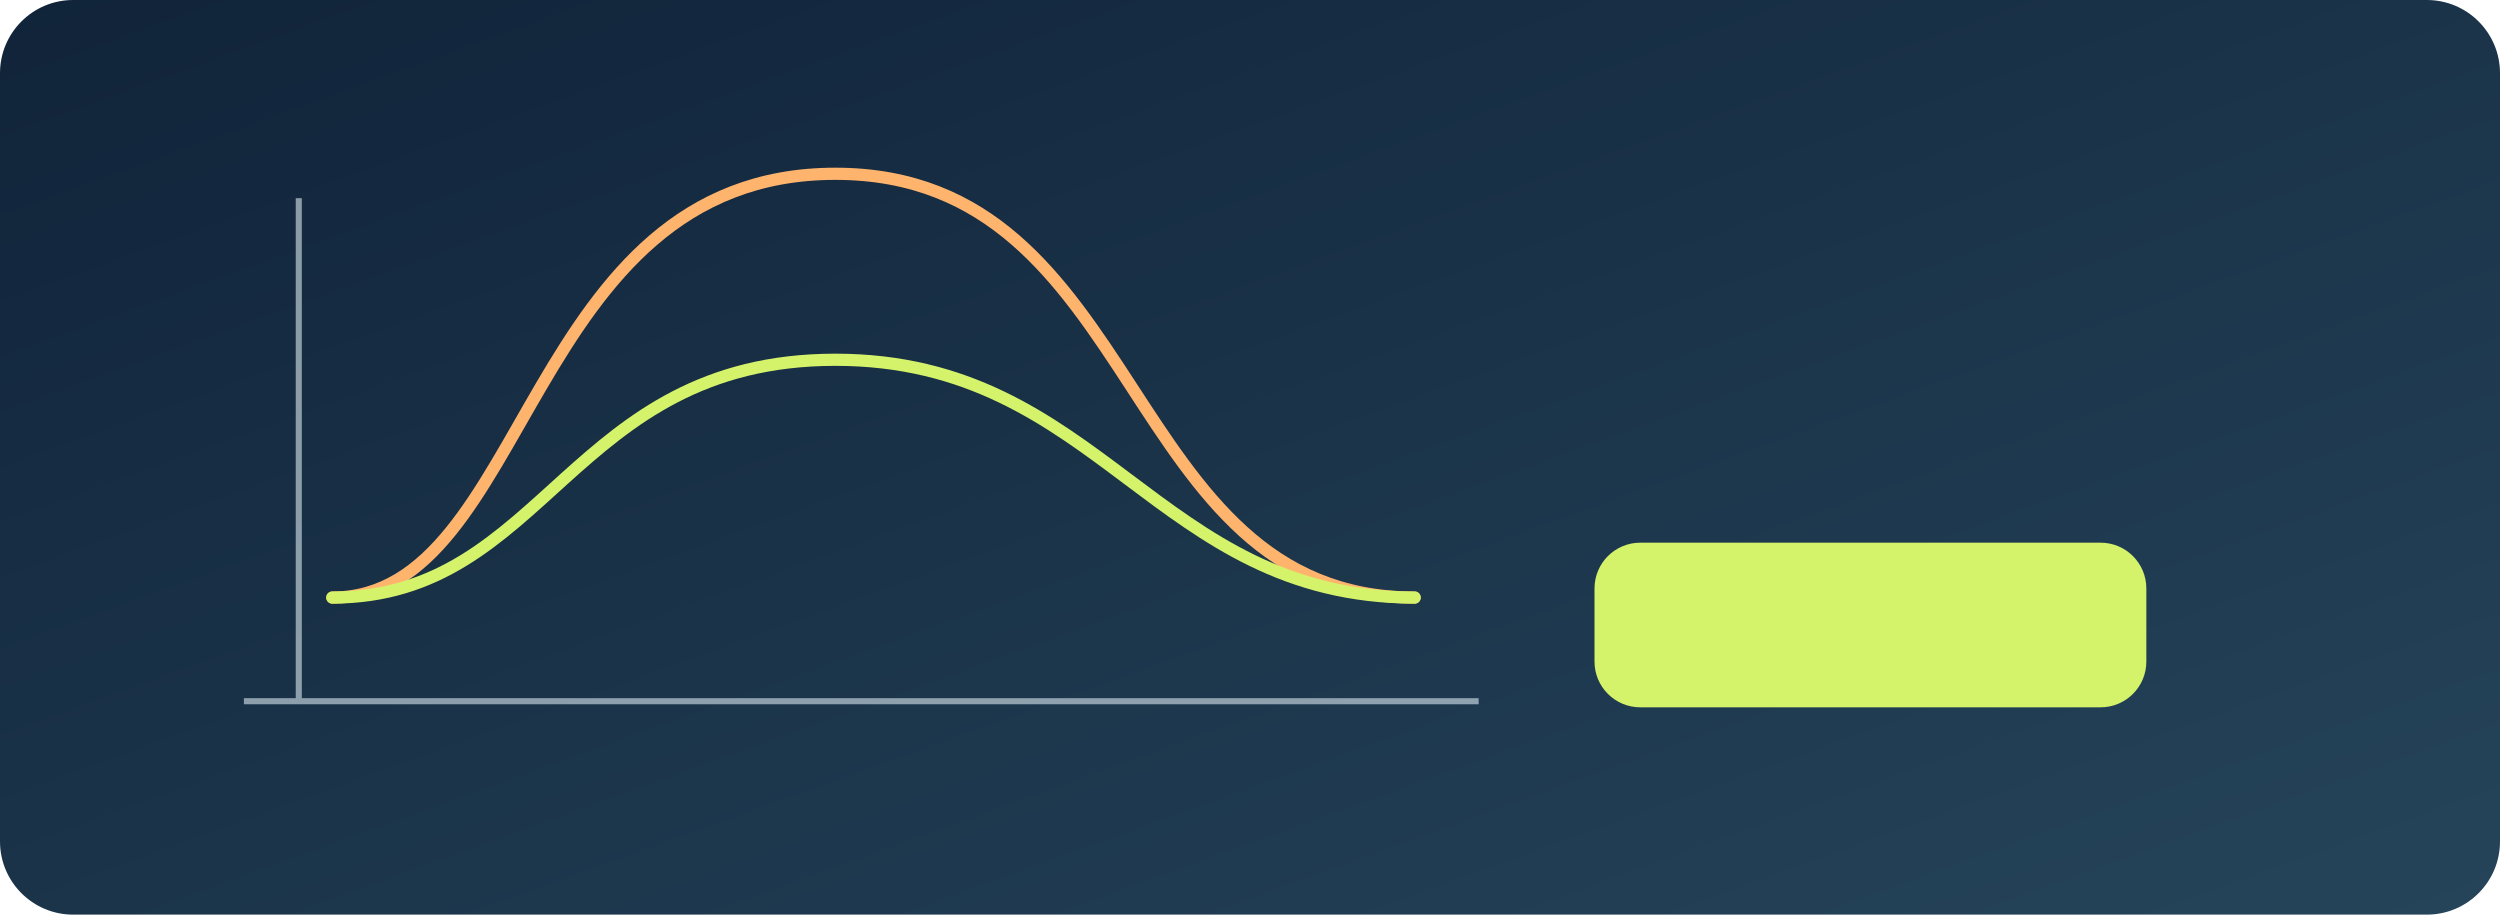
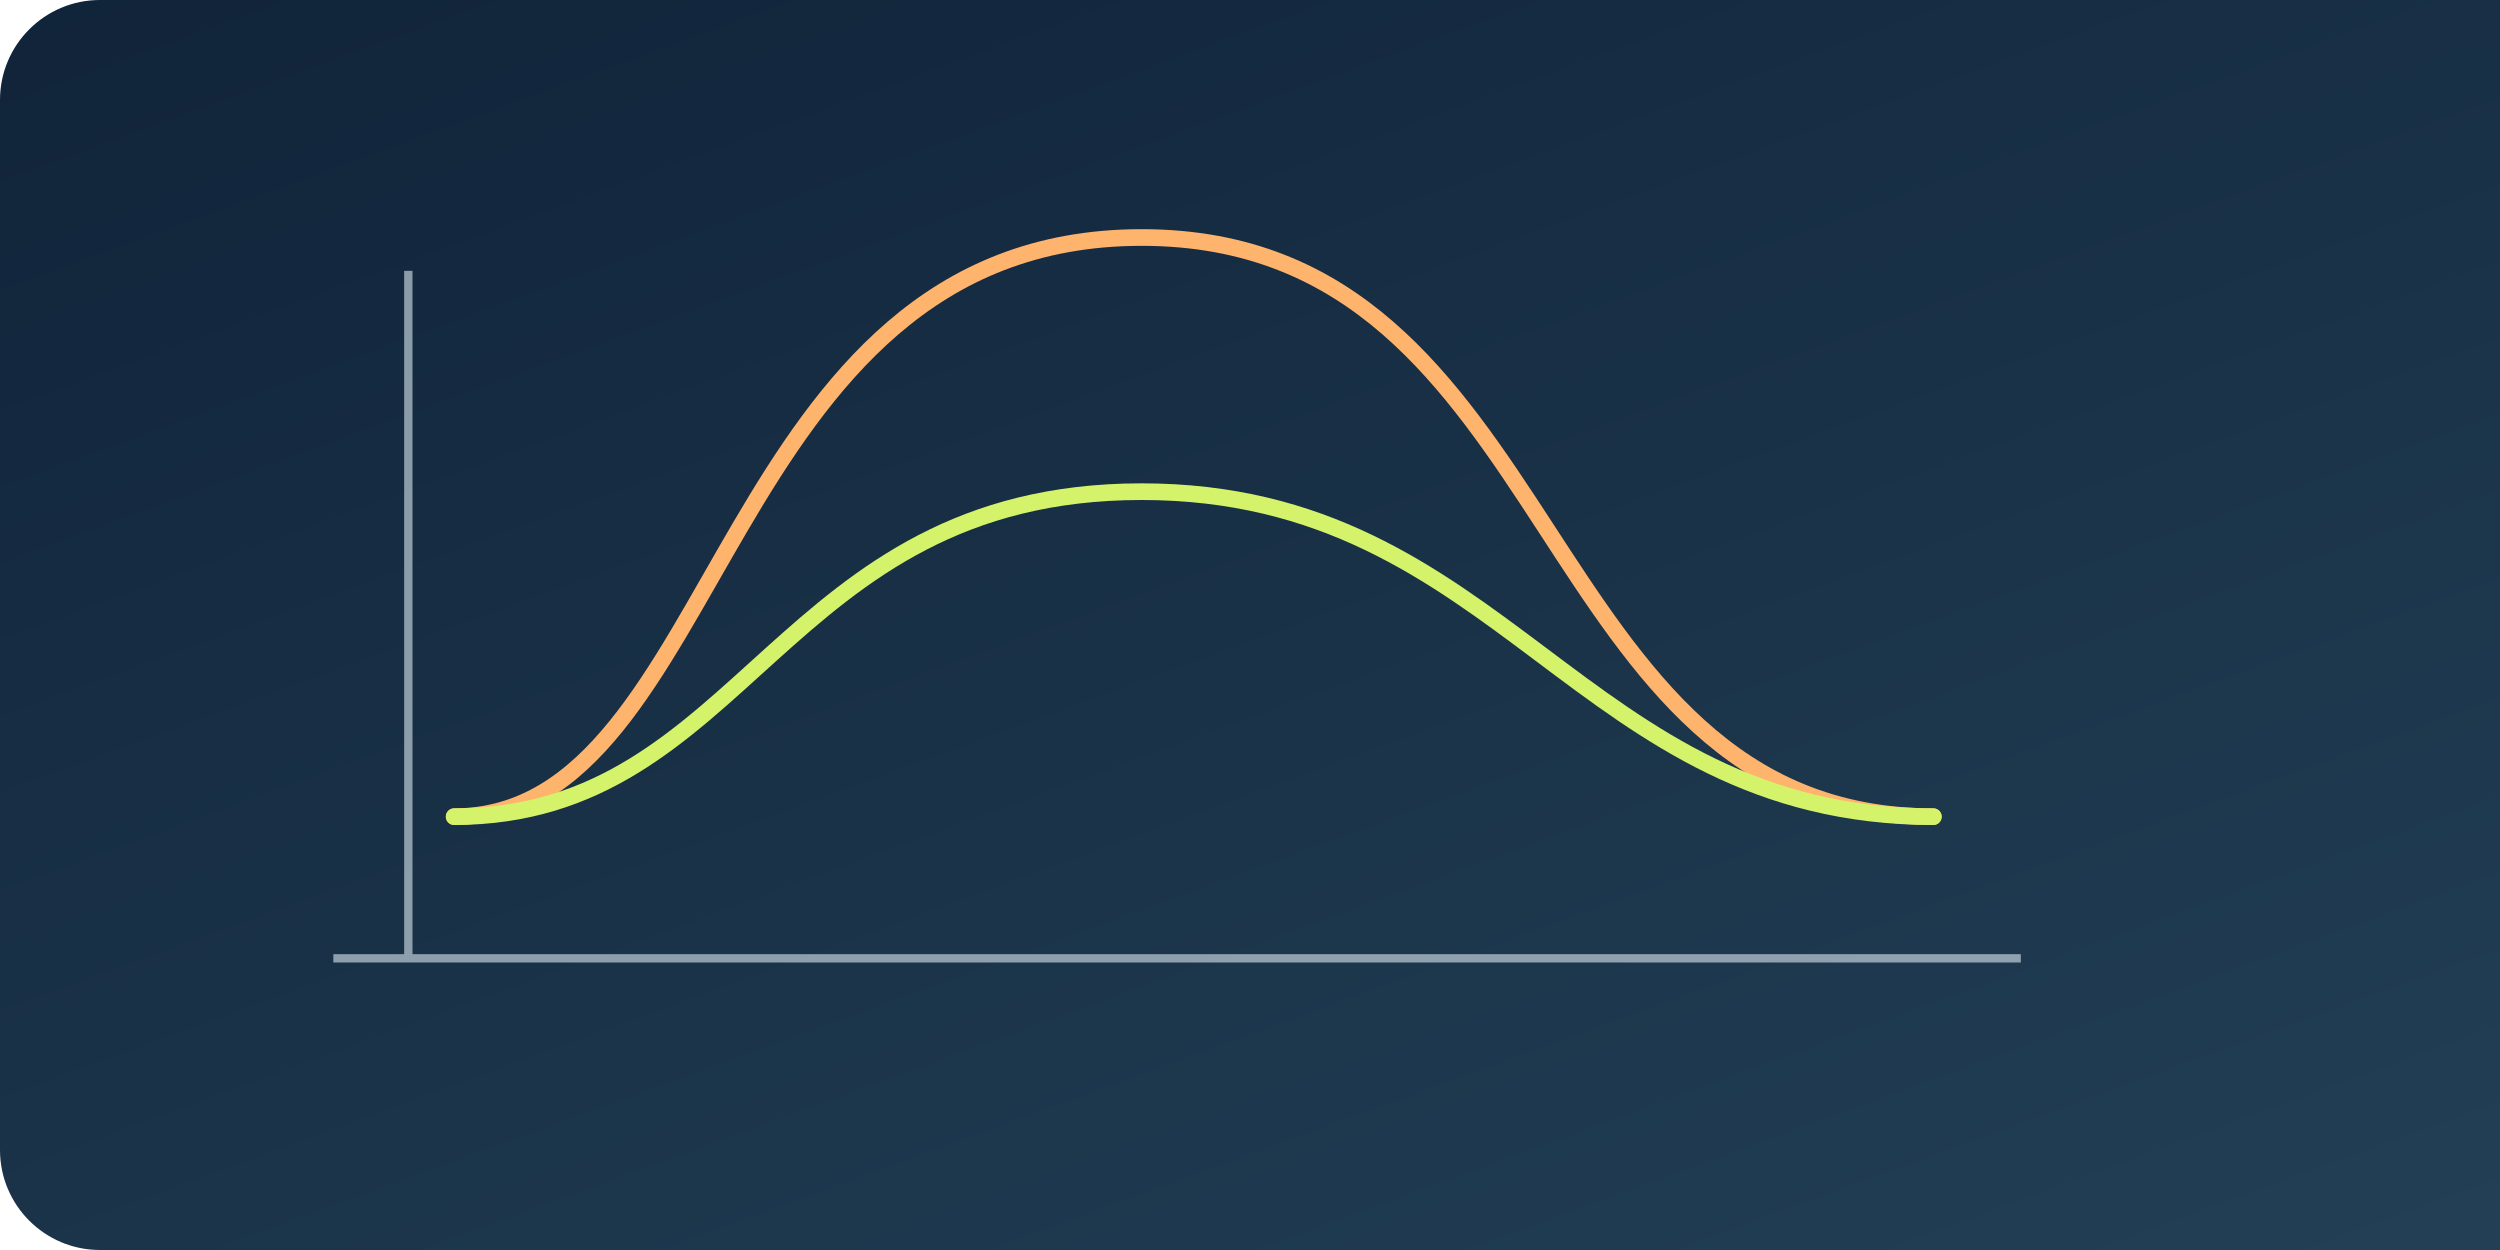
- <svg xmlns="http://www.w3.org/2000/svg" viewBox="0 0 820 300" role="img" aria-labelledby="t d">
+ <svg xmlns="http://www.w3.org/2000/svg" viewBox="0 0 600 300" role="img" aria-labelledby="t d">
  <defs>
    <linearGradient id="bg" x2="1" y2="1">
      <stop stop-color="#102339" />
      <stop offset="1" stop-color="#25445a" />
    </linearGradient>
  </defs>
  <rect width="820" height="300" rx="24" fill="url(#bg)" />
  <path d="M80 230h405M98 231V65" fill="none" stroke="#dbe8ee" stroke-opacity=".6" stroke-width="2" />
  <path d="M109 196c65 0 63-139 165-139s93 139 190 139" fill="none" stroke="#ffb46d" stroke-width="4" stroke-linecap="round" />
  <path d="M109 196c70 0 78-78 165-78s105 78 190 78" fill="none" stroke="#d4f36a" stroke-width="4" stroke-linecap="round" />
-   <rect x="523" y="178" width="181" height="54" rx="15" fill="#d4f36a" />
</svg>
